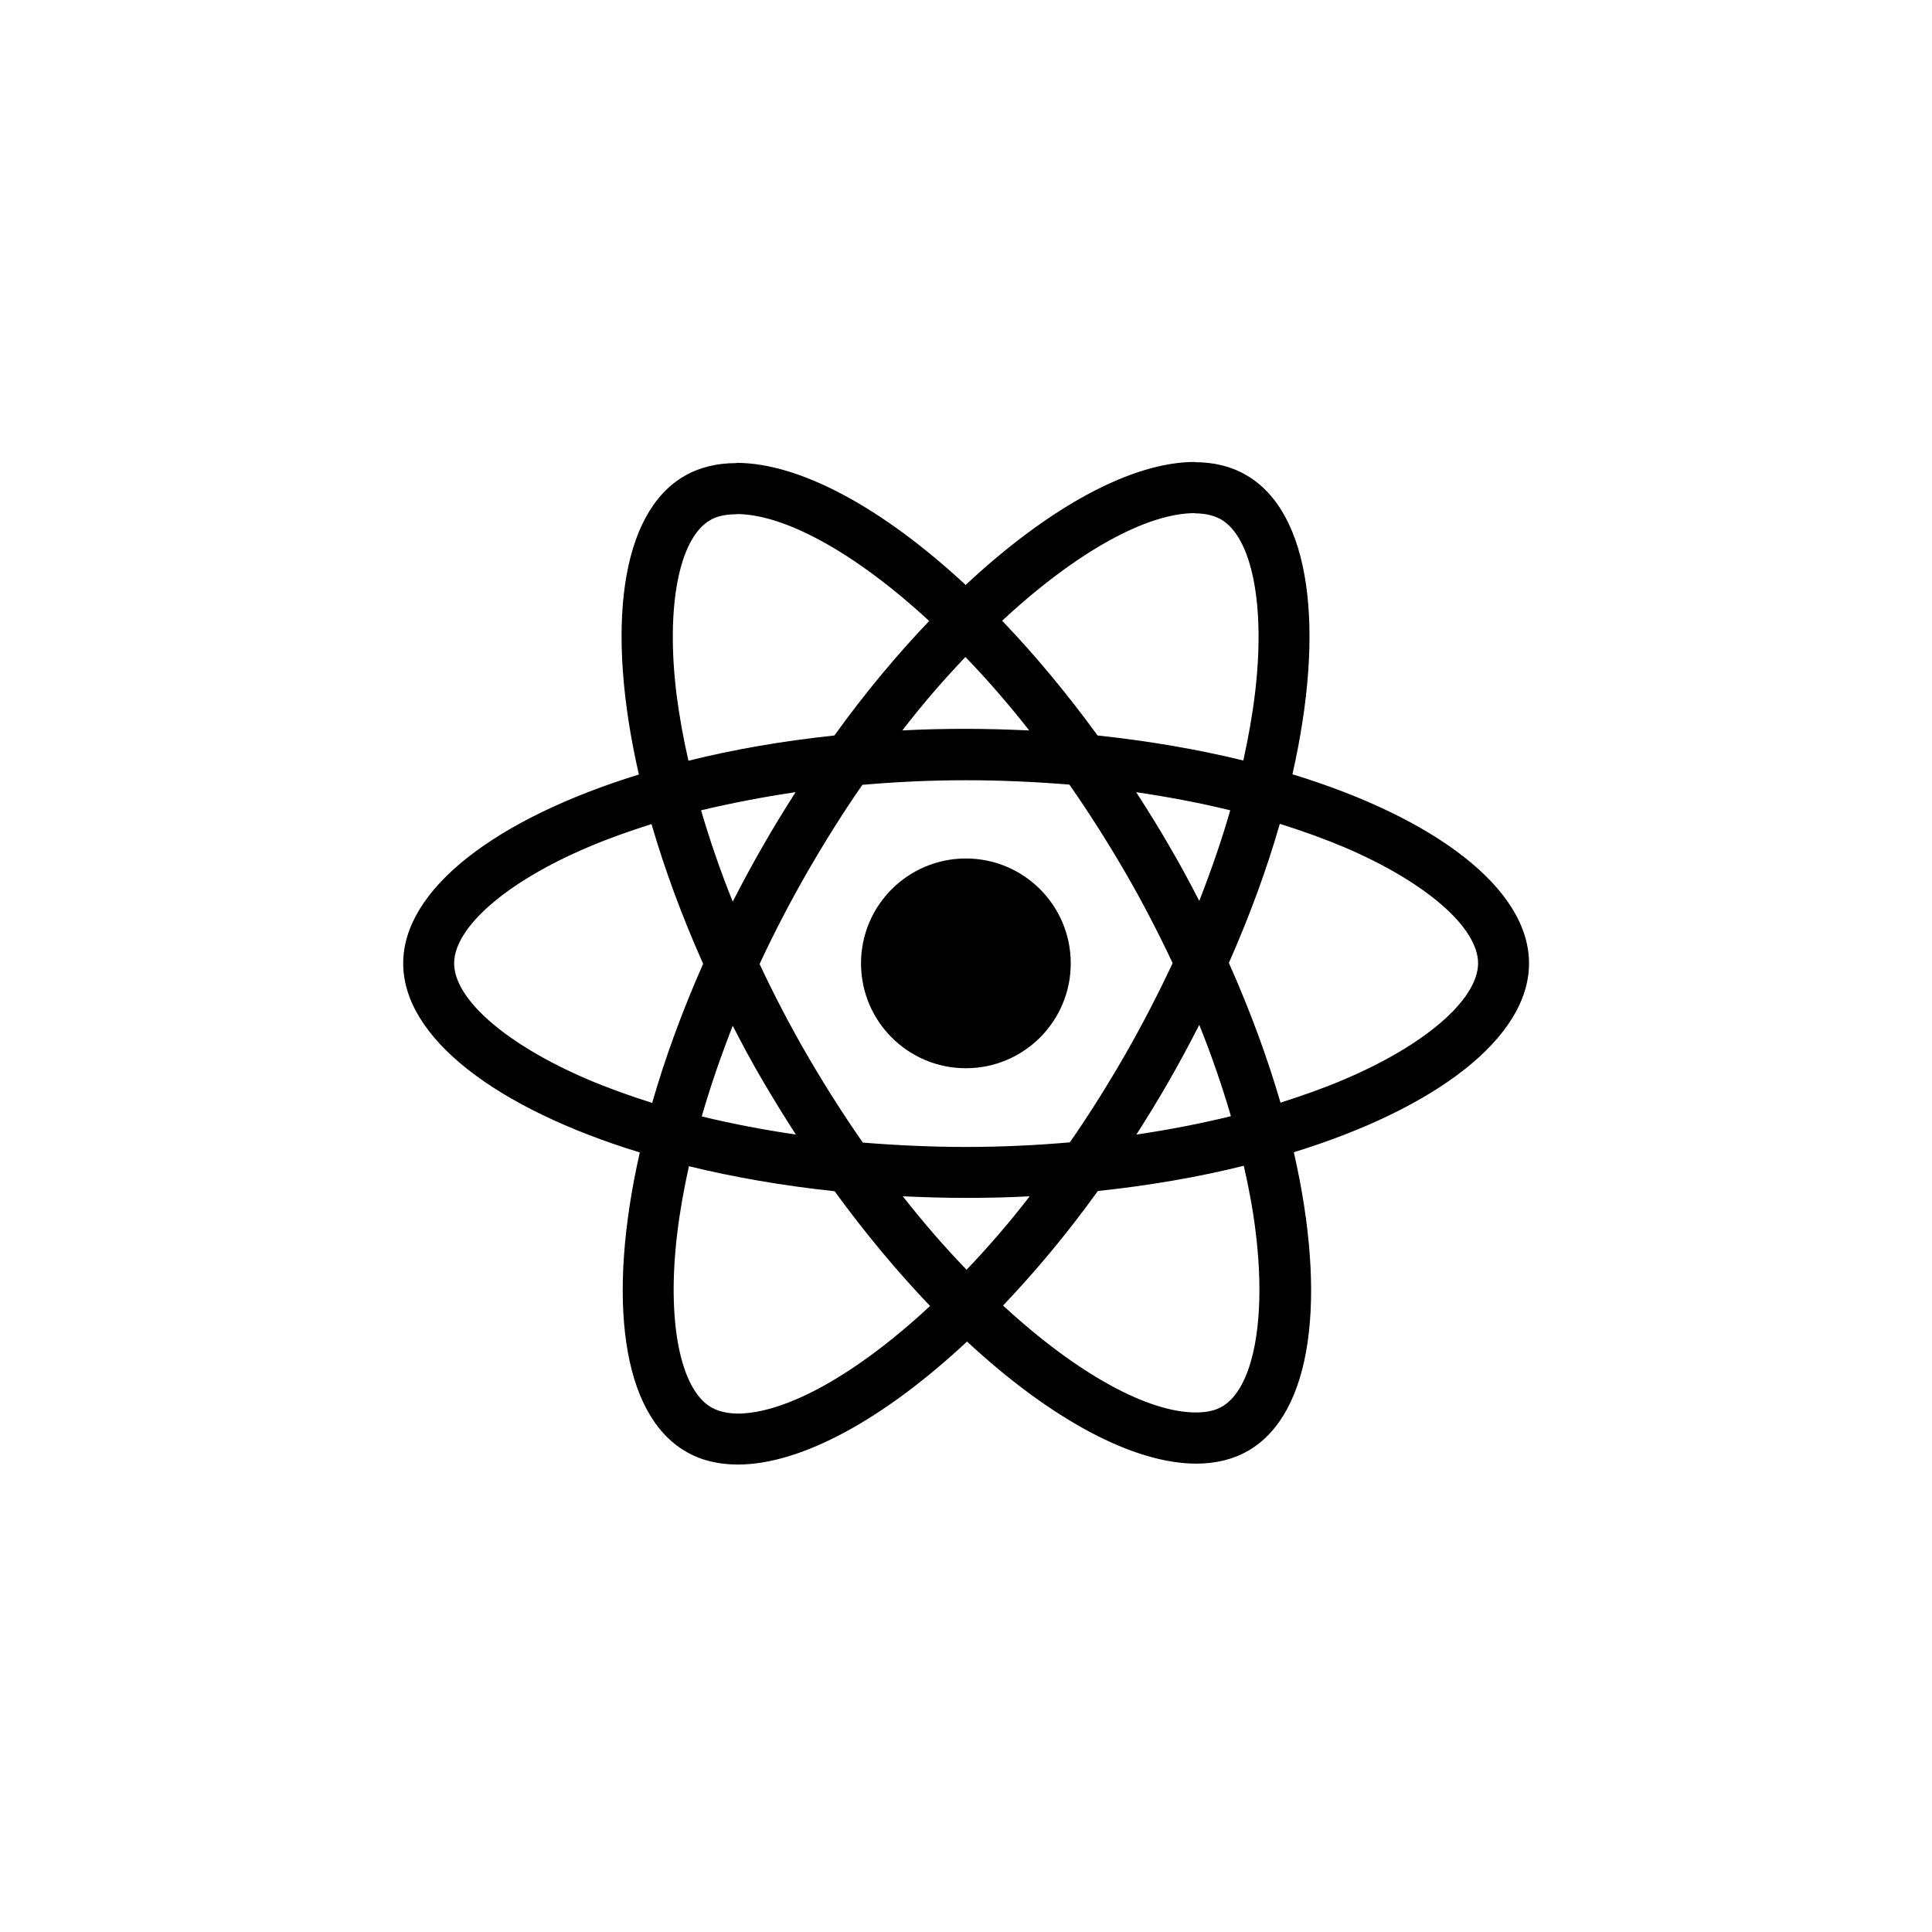
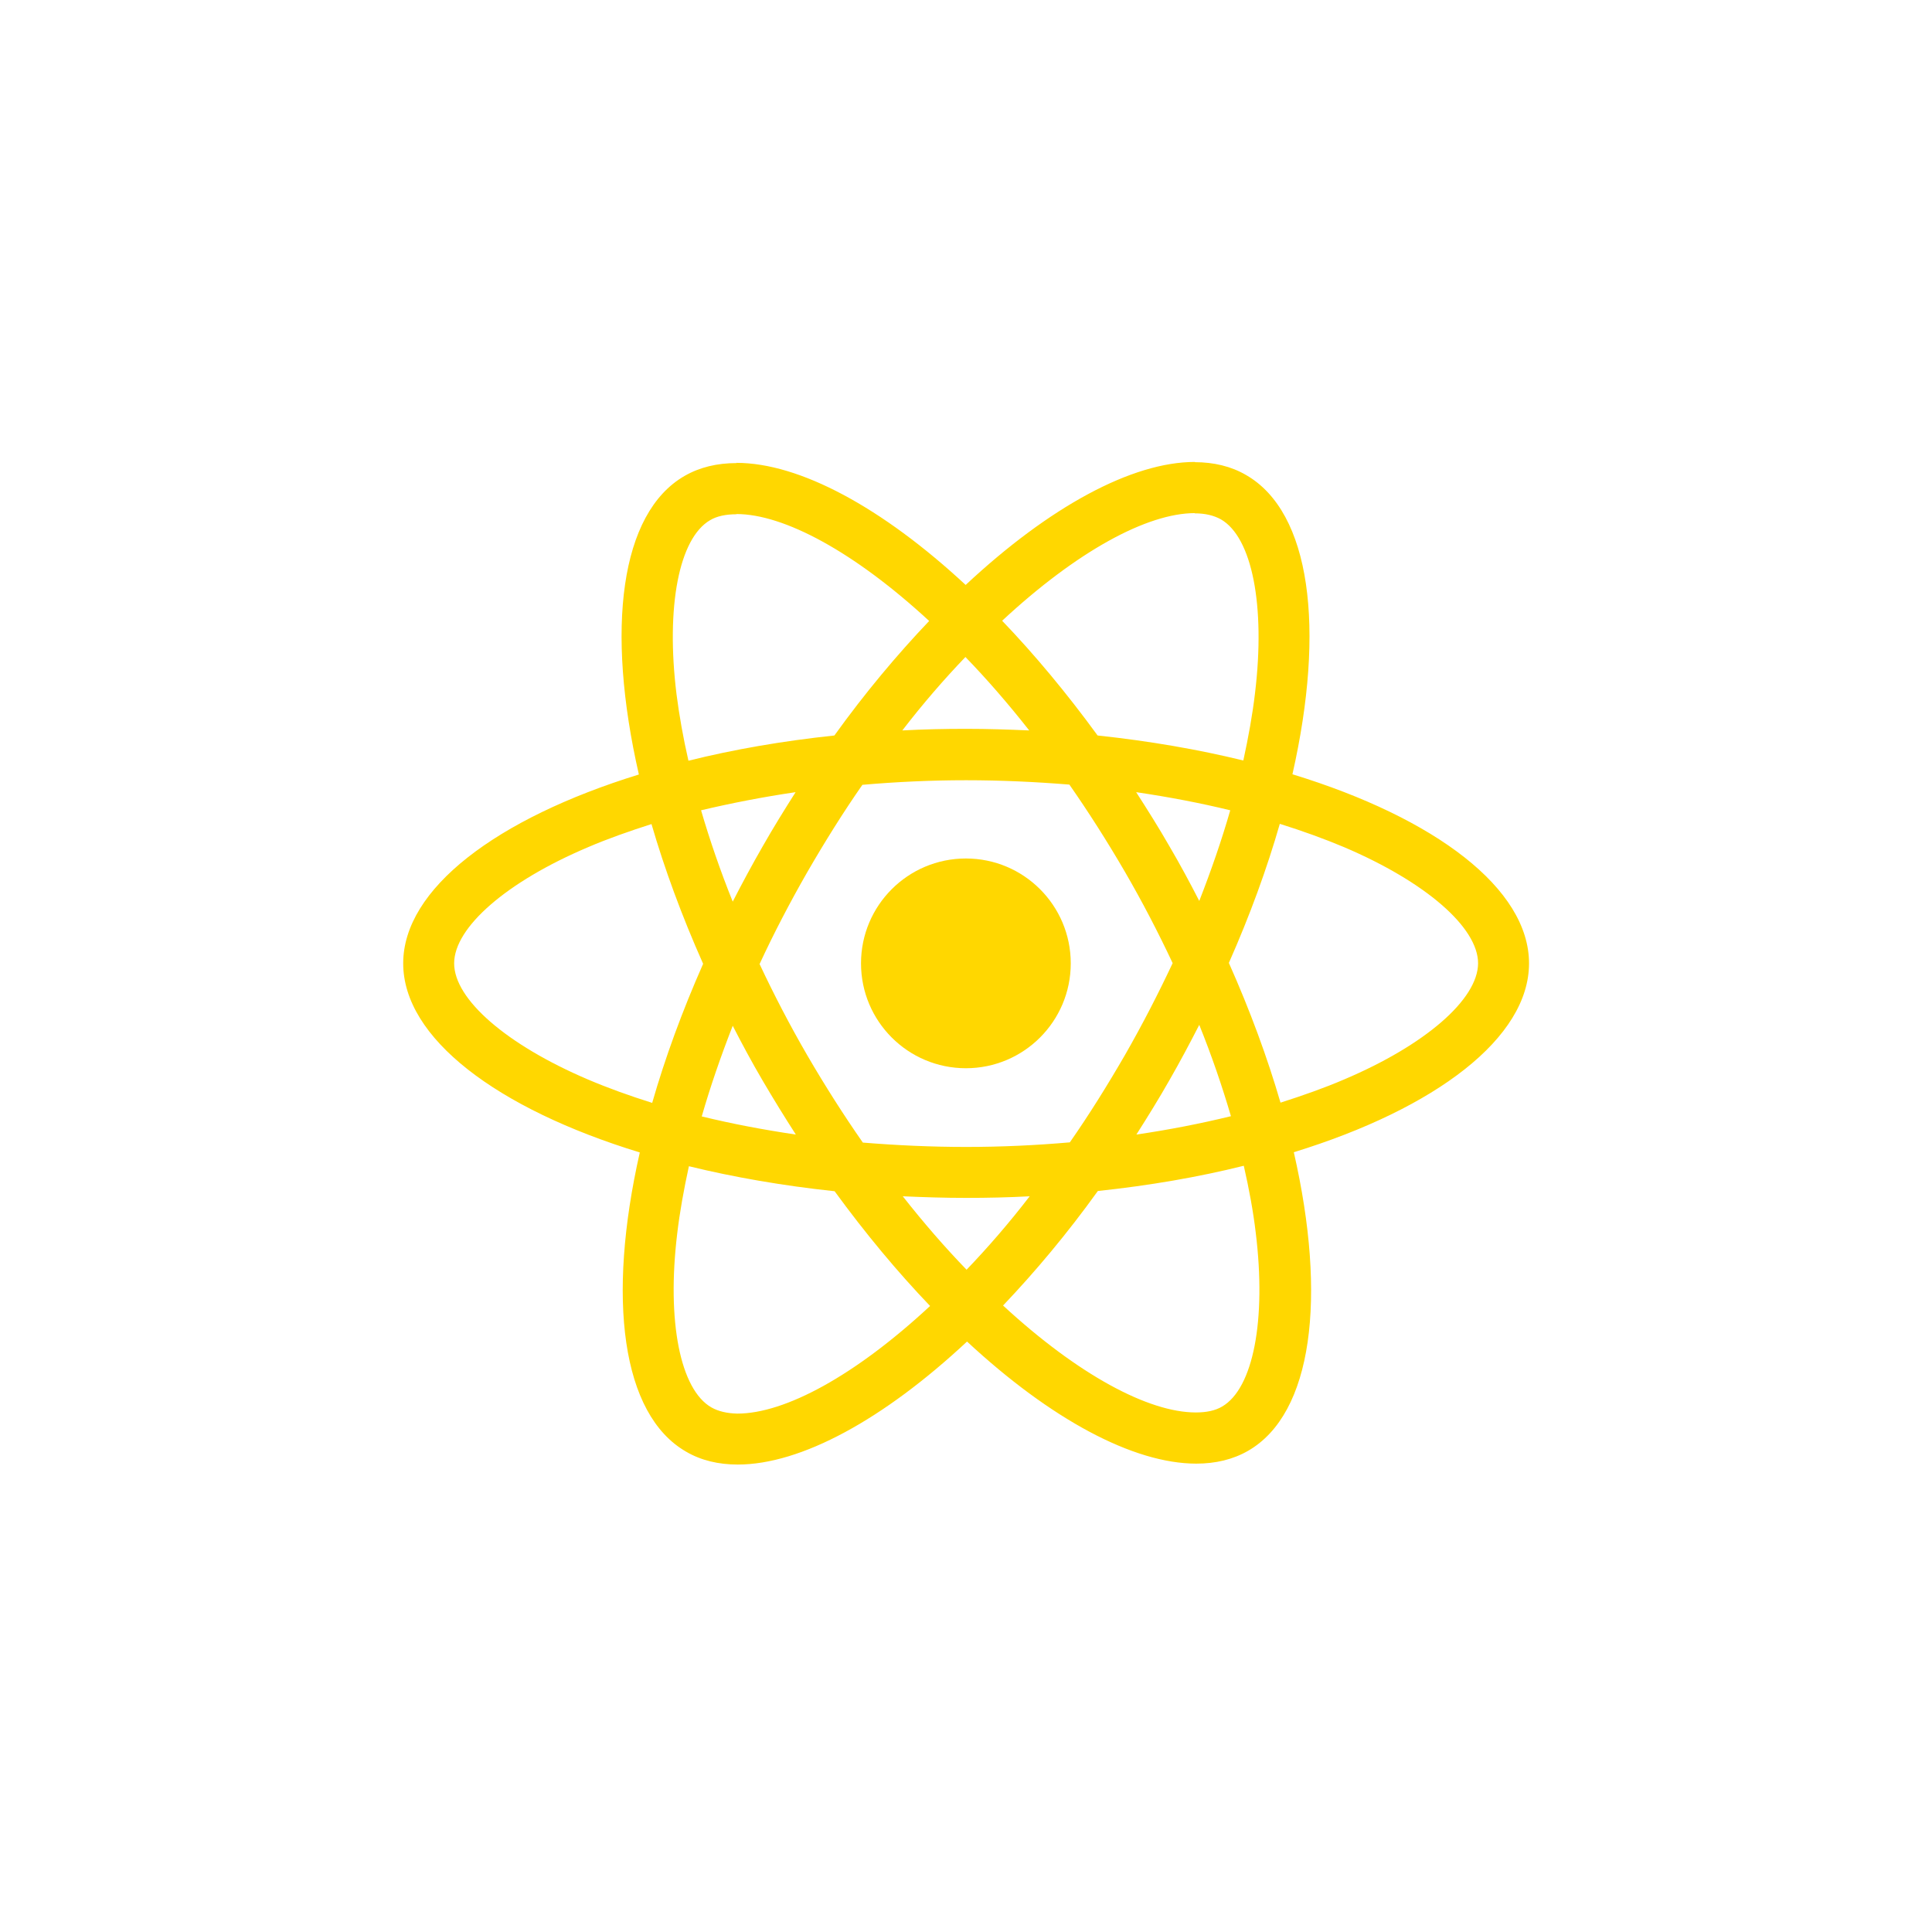
<svg xmlns="http://www.w3.org/2000/svg" width="350px" height="350px" viewBox="0 0 841.9 595.3">
-   <g fill="">
+   <g fill="gold">
    <path d="M666.3 296.5c0-32.5-40.7-63.3-103.1-82.4 14.4-63.6 8-114.2-20.2-130.4-6.5-3.8-14.1-5.6-22.4-5.6v22.3c4.6 0 8.3.9 11.4 2.6 13.6 7.8 19.5 37.5 14.9 75.7-1.1 9.4-2.9 19.3-5.1 29.4-19.6-4.8-41-8.5-63.5-10.9-13.5-18.5-27.5-35.3-41.6-50 32.6-30.3 63.2-46.9 84-46.9V78c-27.5 0-63.5 19.6-99.9 53.6-36.4-33.8-72.4-53.2-99.9-53.2v22.3c20.7 0 51.4 16.5 84 46.6-14 14.7-28 31.4-41.3 49.9-22.6 2.4-44 6.1-63.6 11-2.3-10-4-19.7-5.2-29-4.7-38.2 1.1-67.9 14.6-75.8 3-1.8 6.9-2.6 11.5-2.6V78.5c-8.4 0-16 1.8-22.6 5.6-28.1 16.2-34.4 66.7-19.9 130.1-62.2 19.2-102.7 49.9-102.7 82.3 0 32.5 40.7 63.3 103.1 82.4-14.4 63.6-8 114.2 20.2 130.4 6.5 3.8 14.1 5.6 22.5 5.6 27.5 0 63.5-19.6 99.9-53.6 36.4 33.8 72.4 53.2 99.9 53.2 8.4 0 16-1.8 22.6-5.6 28.1-16.2 34.4-66.7 19.9-130.1 62-19.1 102.5-49.9 102.5-82.3zm-130.2-66.7c-3.7 12.9-8.3 26.2-13.5 39.5-4.1-8-8.4-16-13.1-24-4.6-8-9.5-15.8-14.4-23.4 14.2 2.1 27.9 4.7 41 7.9zm-45.8 106.5c-7.8 13.5-15.8 26.3-24.1 38.2-14.9 1.3-30 2-45.2 2-15.1 0-30.2-.7-45-1.9-8.3-11.9-16.4-24.6-24.2-38-7.6-13.1-14.5-26.4-20.8-39.8 6.2-13.4 13.2-26.8 20.7-39.9 7.8-13.5 15.8-26.3 24.1-38.2 14.9-1.3 30-2 45.2-2 15.1 0 30.2.7 45 1.9 8.3 11.9 16.4 24.6 24.2 38 7.6 13.1 14.5 26.4 20.8 39.8-6.3 13.4-13.2 26.8-20.7 39.9zm32.3-13c5.4 13.4 10 26.8 13.8 39.8-13.1 3.2-26.9 5.9-41.2 8 4.9-7.7 9.8-15.6 14.4-23.7 4.6-8 8.9-16.1 13-24.1zM421.2 430c-9.3-9.6-18.6-20.3-27.8-32 9 .4 18.2.7 27.5.7 9.4 0 18.7-.2 27.8-.7-9 11.7-18.3 22.4-27.5 32zm-74.4-58.9c-14.2-2.1-27.9-4.7-41-7.9 3.7-12.9 8.3-26.2 13.5-39.5 4.1 8 8.4 16 13.1 24 4.7 8 9.5 15.8 14.4 23.4zM420.7 163c9.3 9.6 18.6 20.3 27.8 32-9-.4-18.2-.7-27.5-.7-9.4 0-18.7.2-27.8.7 9-11.7 18.3-22.4 27.5-32zm-74 58.9c-4.9 7.7-9.8 15.6-14.4 23.7-4.6 8-8.9 16-13 24-5.4-13.4-10-26.8-13.8-39.8 13.1-3.1 26.9-5.8 41.2-7.9zm-90.5 125.2c-35.4-15.1-58.3-34.9-58.3-50.6 0-15.7 22.9-35.6 58.3-50.6 8.6-3.7 18-7 27.7-10.1 5.7 19.6 13.2 40 22.5 60.9-9.2 20.8-16.6 41.1-22.2 60.6-9.9-3.1-19.3-6.5-28-10.2zM310 490c-13.6-7.8-19.5-37.5-14.9-75.7 1.1-9.4 2.9-19.3 5.1-29.4 19.6 4.8 41 8.5 63.5 10.9 13.5 18.5 27.5 35.3 41.6 50-32.6 30.3-63.2 46.9-84 46.9-4.5-.1-8.3-1-11.3-2.7zm237.2-76.2c4.7 38.2-1.1 67.9-14.6 75.8-3 1.8-6.9 2.6-11.5 2.6-20.7 0-51.4-16.5-84-46.6 14-14.7 28-31.4 41.3-49.9 22.6-2.4 44-6.1 63.6-11 2.3 10.1 4.1 19.8 5.2 29.1zm38.5-66.7c-8.6 3.7-18 7-27.7 10.1-5.7-19.6-13.2-40-22.5-60.9 9.2-20.8 16.6-41.1 22.2-60.6 9.9 3.1 19.3 6.5 28.1 10.2 35.4 15.1 58.3 34.9 58.3 50.6-.1 15.7-23 35.6-58.4 50.6zM320.8 78.4z" />
    <circle cx="420.9" cy="296.5" r="45.7" />
    <path d="M520.5 78.1z" />
  </g>
</svg>
